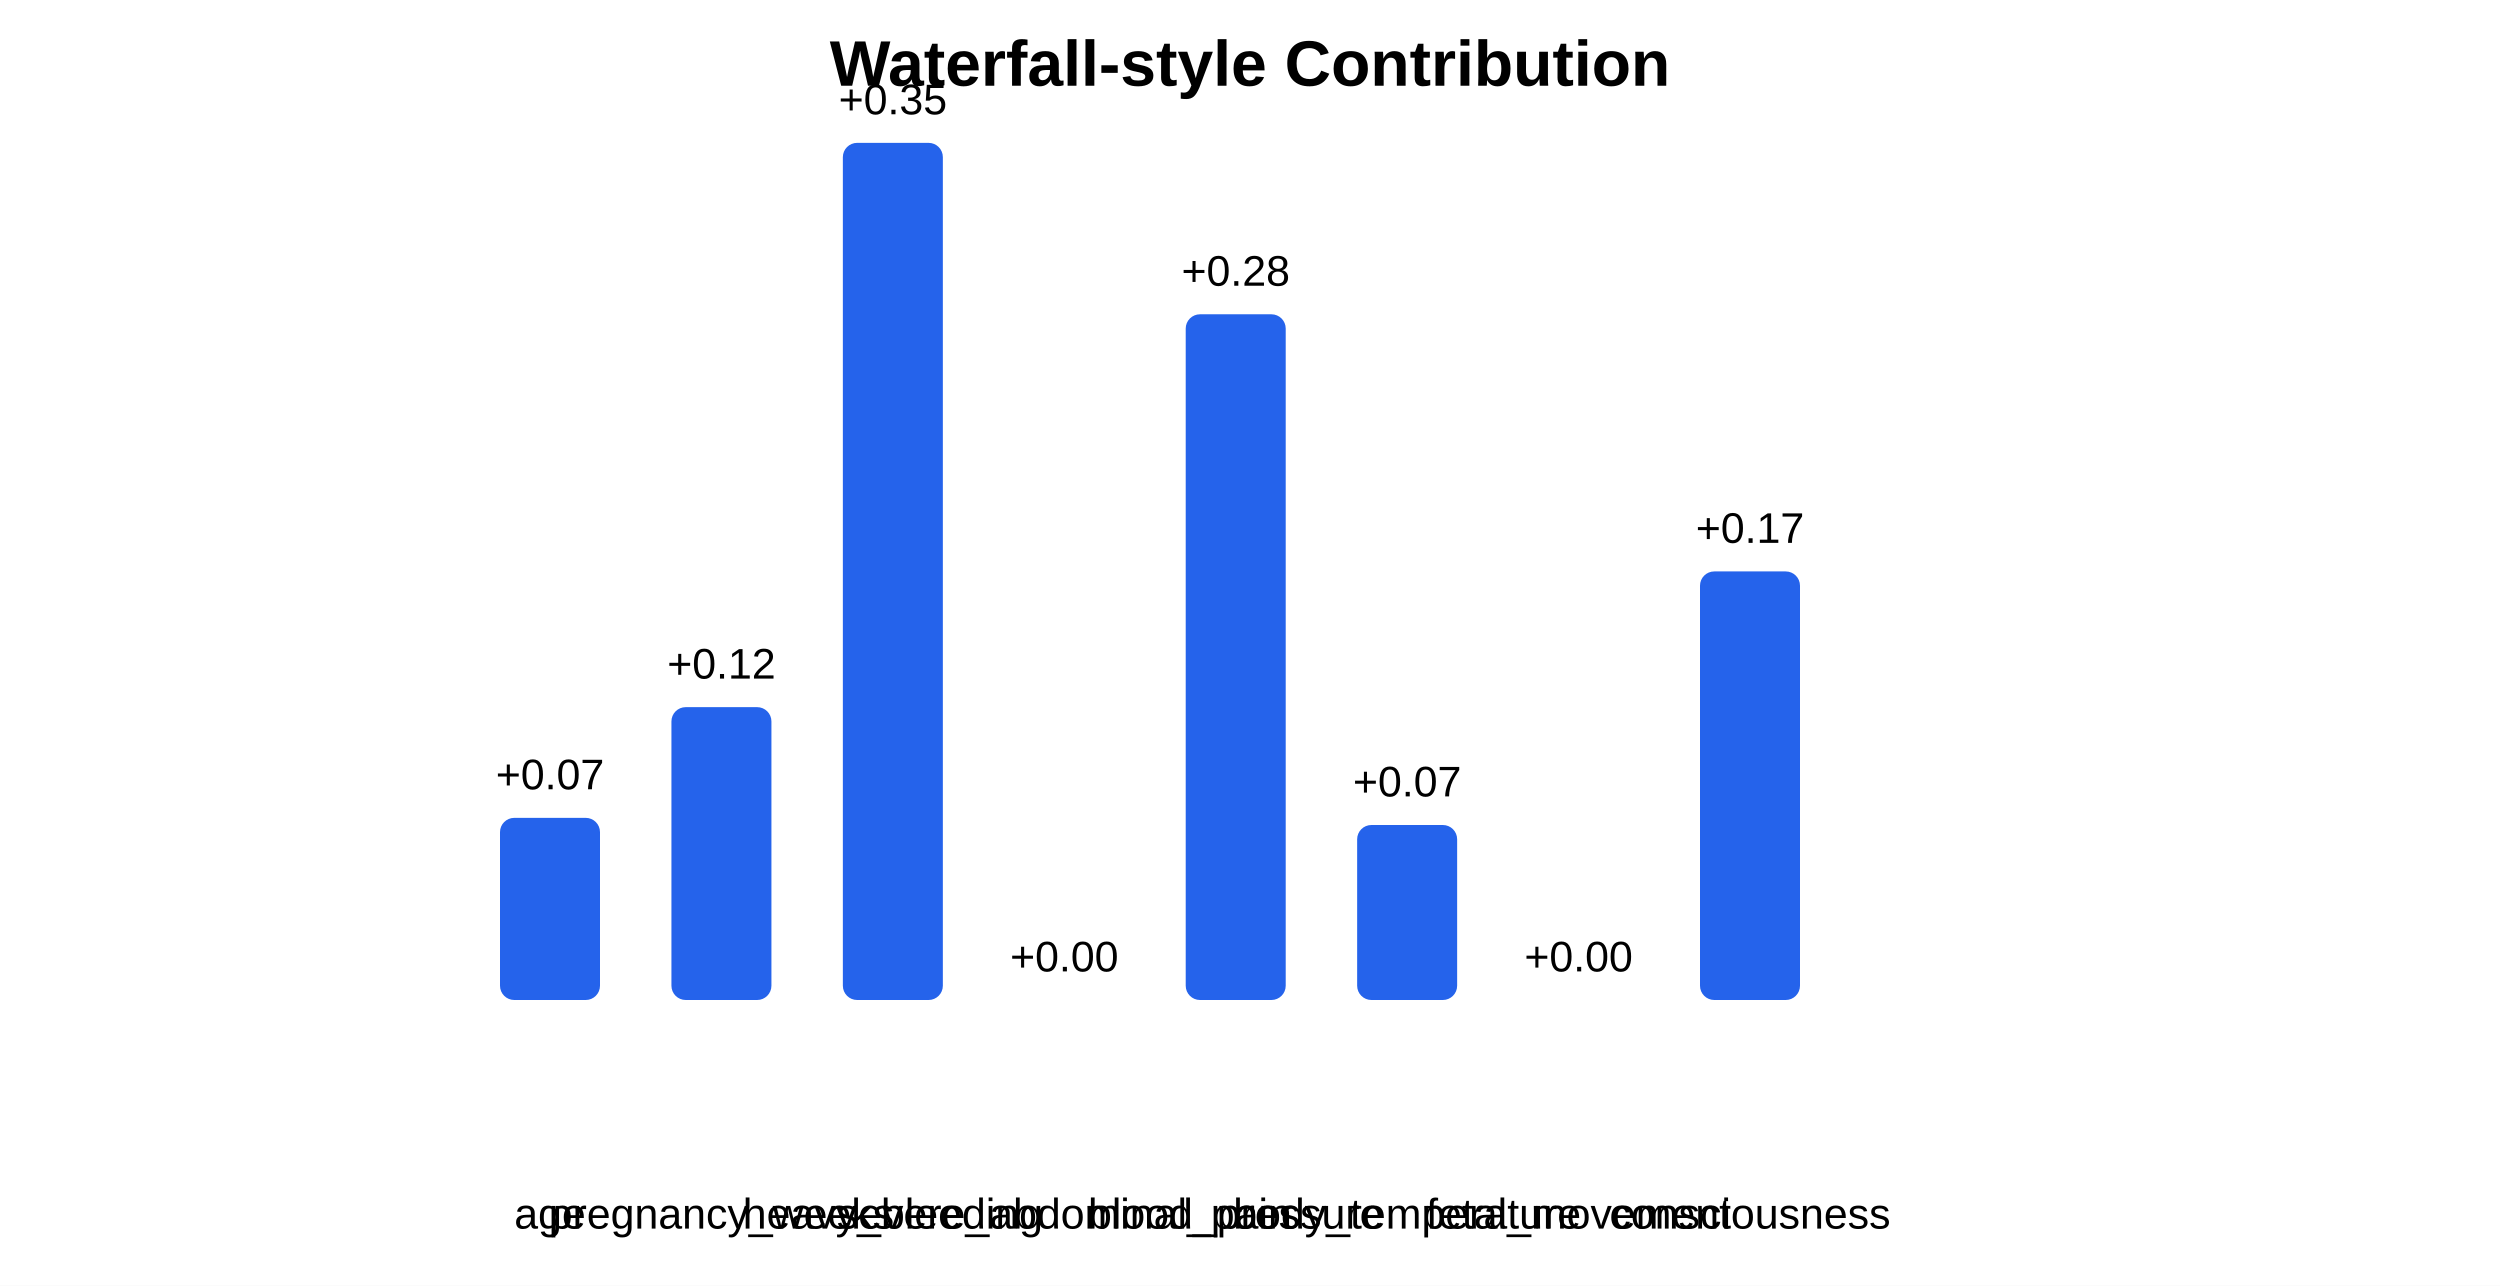
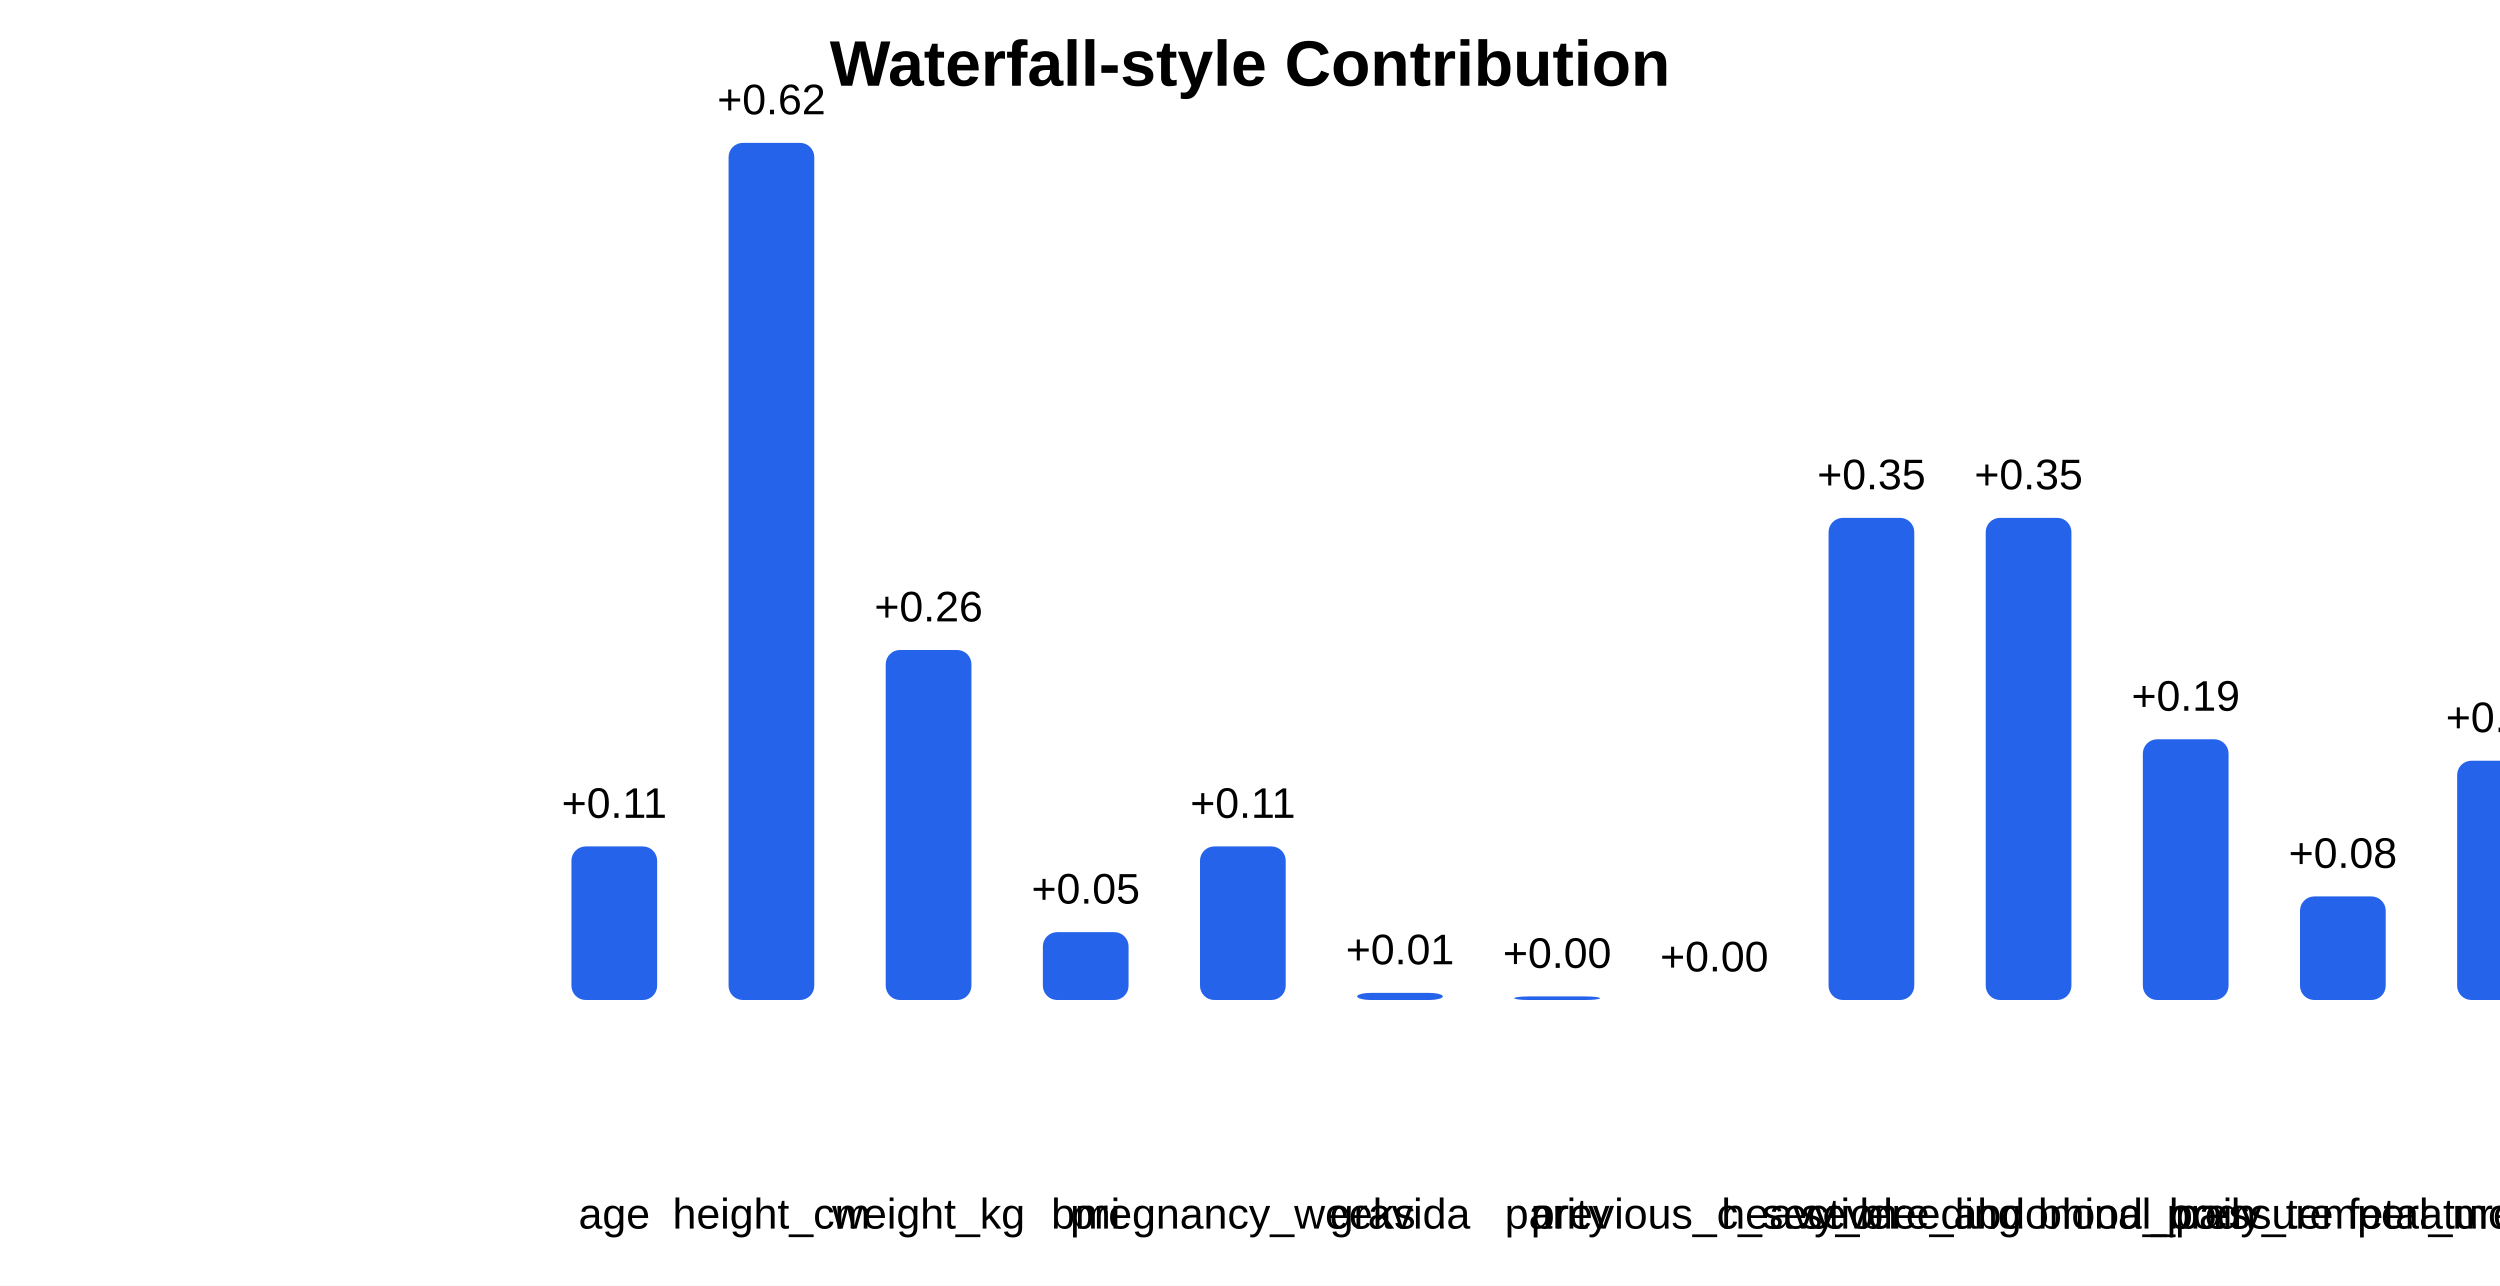
<svg xmlns="http://www.w3.org/2000/svg" width="700" height="360" viewBox="0 0 700 360">
  <rect width="100%" height="100%" fill="white" />
  <text x="350.0" y="24" text-anchor="middle" font-size="18" font-family="Arial" font-weight="bold">Waterfall-style Contribution</text>
-   <rect x="140" y="229" width="28" height="51" fill="#2563eb" rx="4" />
-   <text x="154.0" y="344" text-anchor="middle" font-size="12" font-family="Arial">age</text>
-   <text x="154.0" y="221" text-anchor="middle" font-size="12" font-family="Arial">+0.07</text>
-   <rect x="188" y="198" width="28" height="82" fill="#2563eb" rx="4" />
-   <text x="202.0" y="344" text-anchor="middle" font-size="12" font-family="Arial">pregnancy_weeks</text>
-   <text x="202.0" y="190" text-anchor="middle" font-size="12" font-family="Arial">+0.12</text>
-   <rect x="236" y="40" width="28" height="240" fill="#2563eb" rx="4" />
-   <text x="250.0" y="344" text-anchor="middle" font-size="12" font-family="Arial">heavy_bleeding</text>
-   <text x="250.0" y="32" text-anchor="middle" font-size="12" font-family="Arial">+0.35</text>
-   <rect x="284" y="280" width="28" height="0" fill="#2563eb" rx="4" />
-   <text x="298.0" y="344" text-anchor="middle" font-size="12" font-family="Arial">severe_abdominal_pain</text>
-   <text x="298.0" y="272" text-anchor="middle" font-size="12" font-family="Arial">+0.00</text>
-   <rect x="332" y="88" width="28" height="192" fill="#2563eb" rx="4" />
-   <text x="346.0" y="344" text-anchor="middle" font-size="12" font-family="Arial">blood_pressure</text>
-   <text x="346.0" y="80" text-anchor="middle" font-size="12" font-family="Arial">+0.28</text>
-   <rect x="380" y="231" width="28" height="49" fill="#2563eb" rx="4" />
-   <text x="394.0" y="344" text-anchor="middle" font-size="12" font-family="Arial">body_temperature</text>
-   <text x="394.0" y="223" text-anchor="middle" font-size="12" font-family="Arial">+0.07</text>
-   <rect x="428" y="280" width="28" height="0" fill="#2563eb" rx="4" />
-   <text x="442.0" y="344" text-anchor="middle" font-size="12" font-family="Arial">fetal_movement</text>
-   <text x="442.0" y="272" text-anchor="middle" font-size="12" font-family="Arial">+0.00</text>
-   <rect x="476" y="160" width="28" height="120" fill="#2563eb" rx="4" />
-   <text x="490.0" y="344" text-anchor="middle" font-size="12" font-family="Arial">consciousness</text>
-   <text x="490.0" y="152" text-anchor="middle" font-size="12" font-family="Arial">+0.17</text>
+   <rect x="160" y="237" width="24" height="43" fill="#2563eb" rx="4" />
+   <text x="172.0" y="344" text-anchor="middle" font-size="12" font-family="Arial">age</text>
+   <text x="172.0" y="229" text-anchor="middle" font-size="12" font-family="Arial">+0.11</text>
+   <rect x="204" y="40" width="24" height="240" fill="#2563eb" rx="4" />
+   <text x="216.0" y="344" text-anchor="middle" font-size="12" font-family="Arial">height_cm</text>
+   <text x="216.0" y="32" text-anchor="middle" font-size="12" font-family="Arial">+0.62</text>
+   <rect x="248" y="182" width="24" height="98" fill="#2563eb" rx="4" />
+   <text x="260.0" y="344" text-anchor="middle" font-size="12" font-family="Arial">weight_kg</text>
+   <text x="260.0" y="174" text-anchor="middle" font-size="12" font-family="Arial">+0.26</text>
+   <rect x="292" y="261" width="24" height="19" fill="#2563eb" rx="4" />
+   <text x="304.0" y="344" text-anchor="middle" font-size="12" font-family="Arial">bmi</text>
+   <text x="304.0" y="253" text-anchor="middle" font-size="12" font-family="Arial">+0.05</text>
+   <rect x="336" y="237" width="24" height="43" fill="#2563eb" rx="4" />
+   <text x="348.0" y="344" text-anchor="middle" font-size="12" font-family="Arial">pregnancy_weeks</text>
+   <text x="348.0" y="229" text-anchor="middle" font-size="12" font-family="Arial">+0.11</text>
+   <rect x="380" y="278" width="24" height="2" fill="#2563eb" rx="4" />
+   <text x="392.0" y="344" text-anchor="middle" font-size="12" font-family="Arial">gravida</text>
+   <text x="392.0" y="270" text-anchor="middle" font-size="12" font-family="Arial">+0.01</text>
+   <rect x="424" y="279" width="24" height="1" fill="#2563eb" rx="4" />
+   <text x="436.0" y="344" text-anchor="middle" font-size="12" font-family="Arial">parity</text>
+   <text x="436.0" y="271" text-anchor="middle" font-size="12" font-family="Arial">+0.00</text>
+   <rect x="468" y="280" width="24" height="0" fill="#2563eb" rx="4" />
+   <text x="480.0" y="344" text-anchor="middle" font-size="12" font-family="Arial">previous_c_section</text>
+   <text x="480.0" y="272" text-anchor="middle" font-size="12" font-family="Arial">+0.00</text>
+   <rect x="512" y="145" width="24" height="135" fill="#2563eb" rx="4" />
+   <text x="524.0" y="344" text-anchor="middle" font-size="12" font-family="Arial">heavy_bleeding</text>
+   <text x="524.0" y="137" text-anchor="middle" font-size="12" font-family="Arial">+0.35</text>
+   <rect x="556" y="145" width="24" height="135" fill="#2563eb" rx="4" />
+   <text x="568.0" y="344" text-anchor="middle" font-size="12" font-family="Arial">severe_abdominal_pain</text>
+   <text x="568.0" y="137" text-anchor="middle" font-size="12" font-family="Arial">+0.35</text>
+   <rect x="600" y="207" width="24" height="73" fill="#2563eb" rx="4" />
+   <text x="612.0" y="344" text-anchor="middle" font-size="12" font-family="Arial">blood_pressure</text>
+   <text x="612.0" y="199" text-anchor="middle" font-size="12" font-family="Arial">+0.19</text>
+   <rect x="644" y="251" width="24" height="29" fill="#2563eb" rx="4" />
+   <text x="656.0" y="344" text-anchor="middle" font-size="12" font-family="Arial">body_temperature</text>
+   <text x="656.0" y="243" text-anchor="middle" font-size="12" font-family="Arial">+0.08</text>
+   <rect x="688" y="213" width="24" height="67" fill="#2563eb" rx="4" />
+   <text x="700.0" y="344" text-anchor="middle" font-size="12" font-family="Arial">fetal_movement</text>
+   <text x="700.0" y="205" text-anchor="middle" font-size="12" font-family="Arial">+0.17</text>
+   <rect x="732" y="213" width="24" height="67" fill="#2563eb" rx="4" />
+   <text x="744.0" y="344" text-anchor="middle" font-size="12" font-family="Arial">consciousness</text>
+   <text x="744.0" y="205" text-anchor="middle" font-size="12" font-family="Arial">+0.17</text>
</svg>
